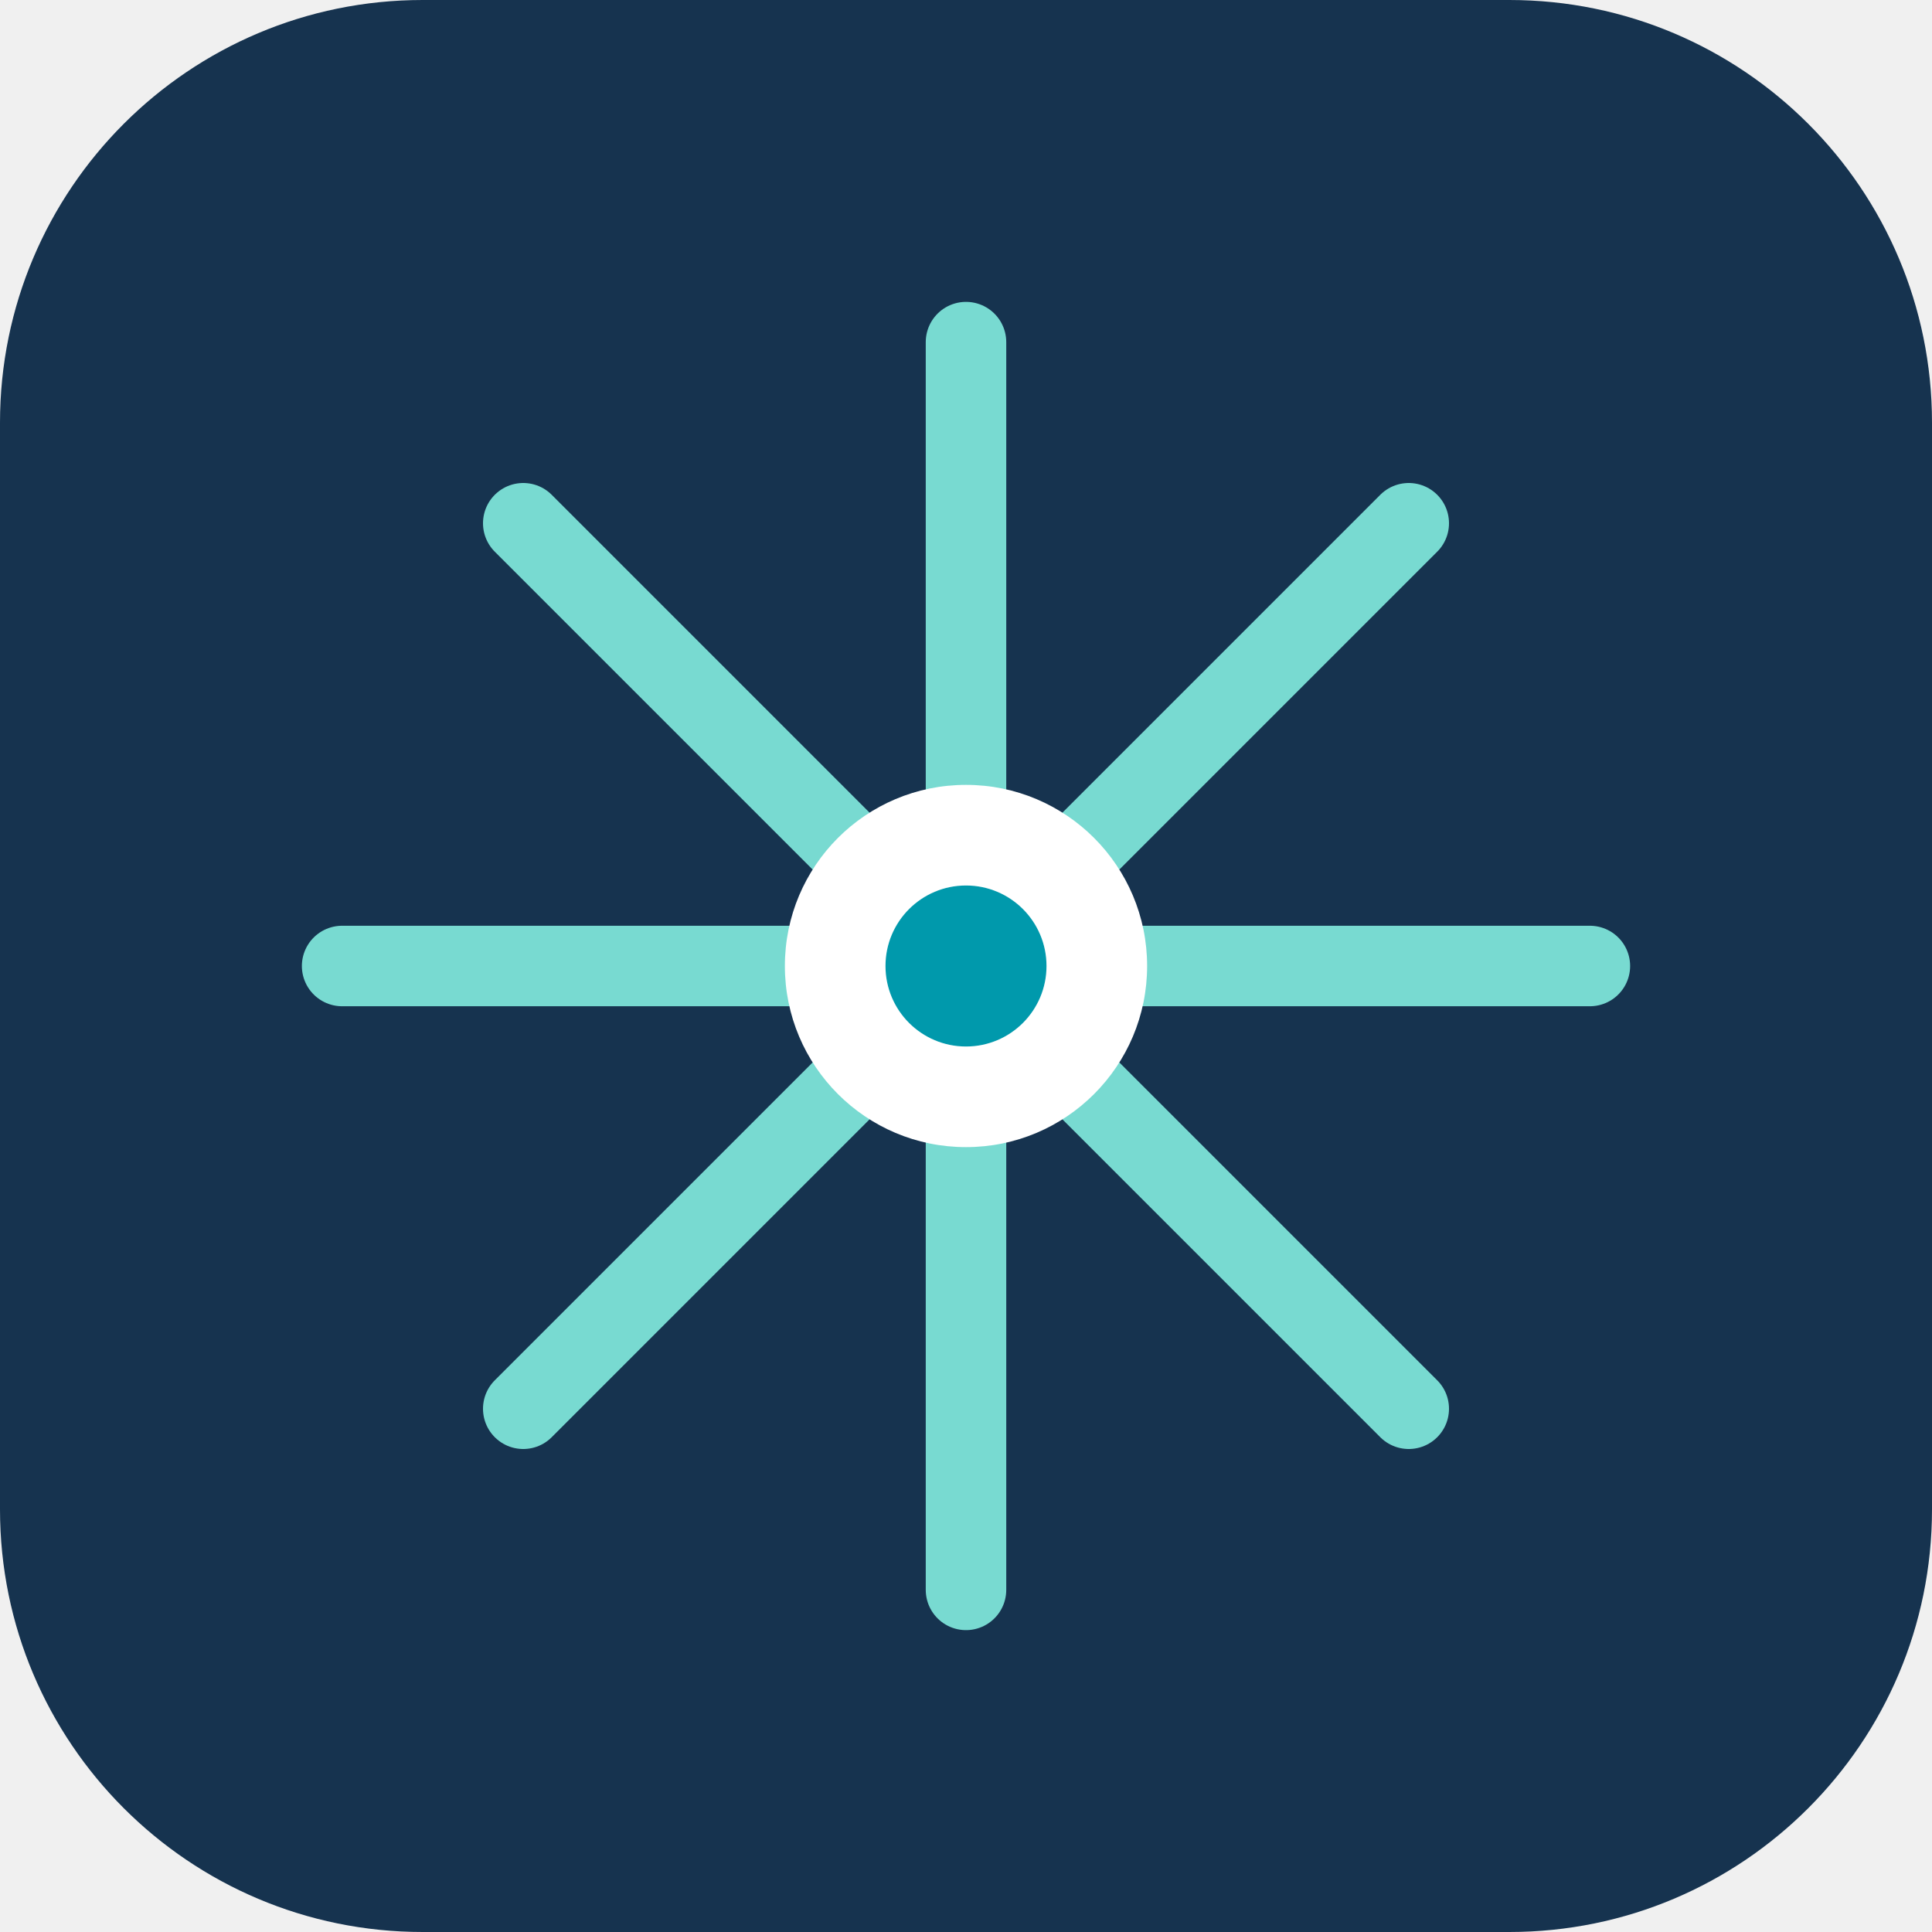
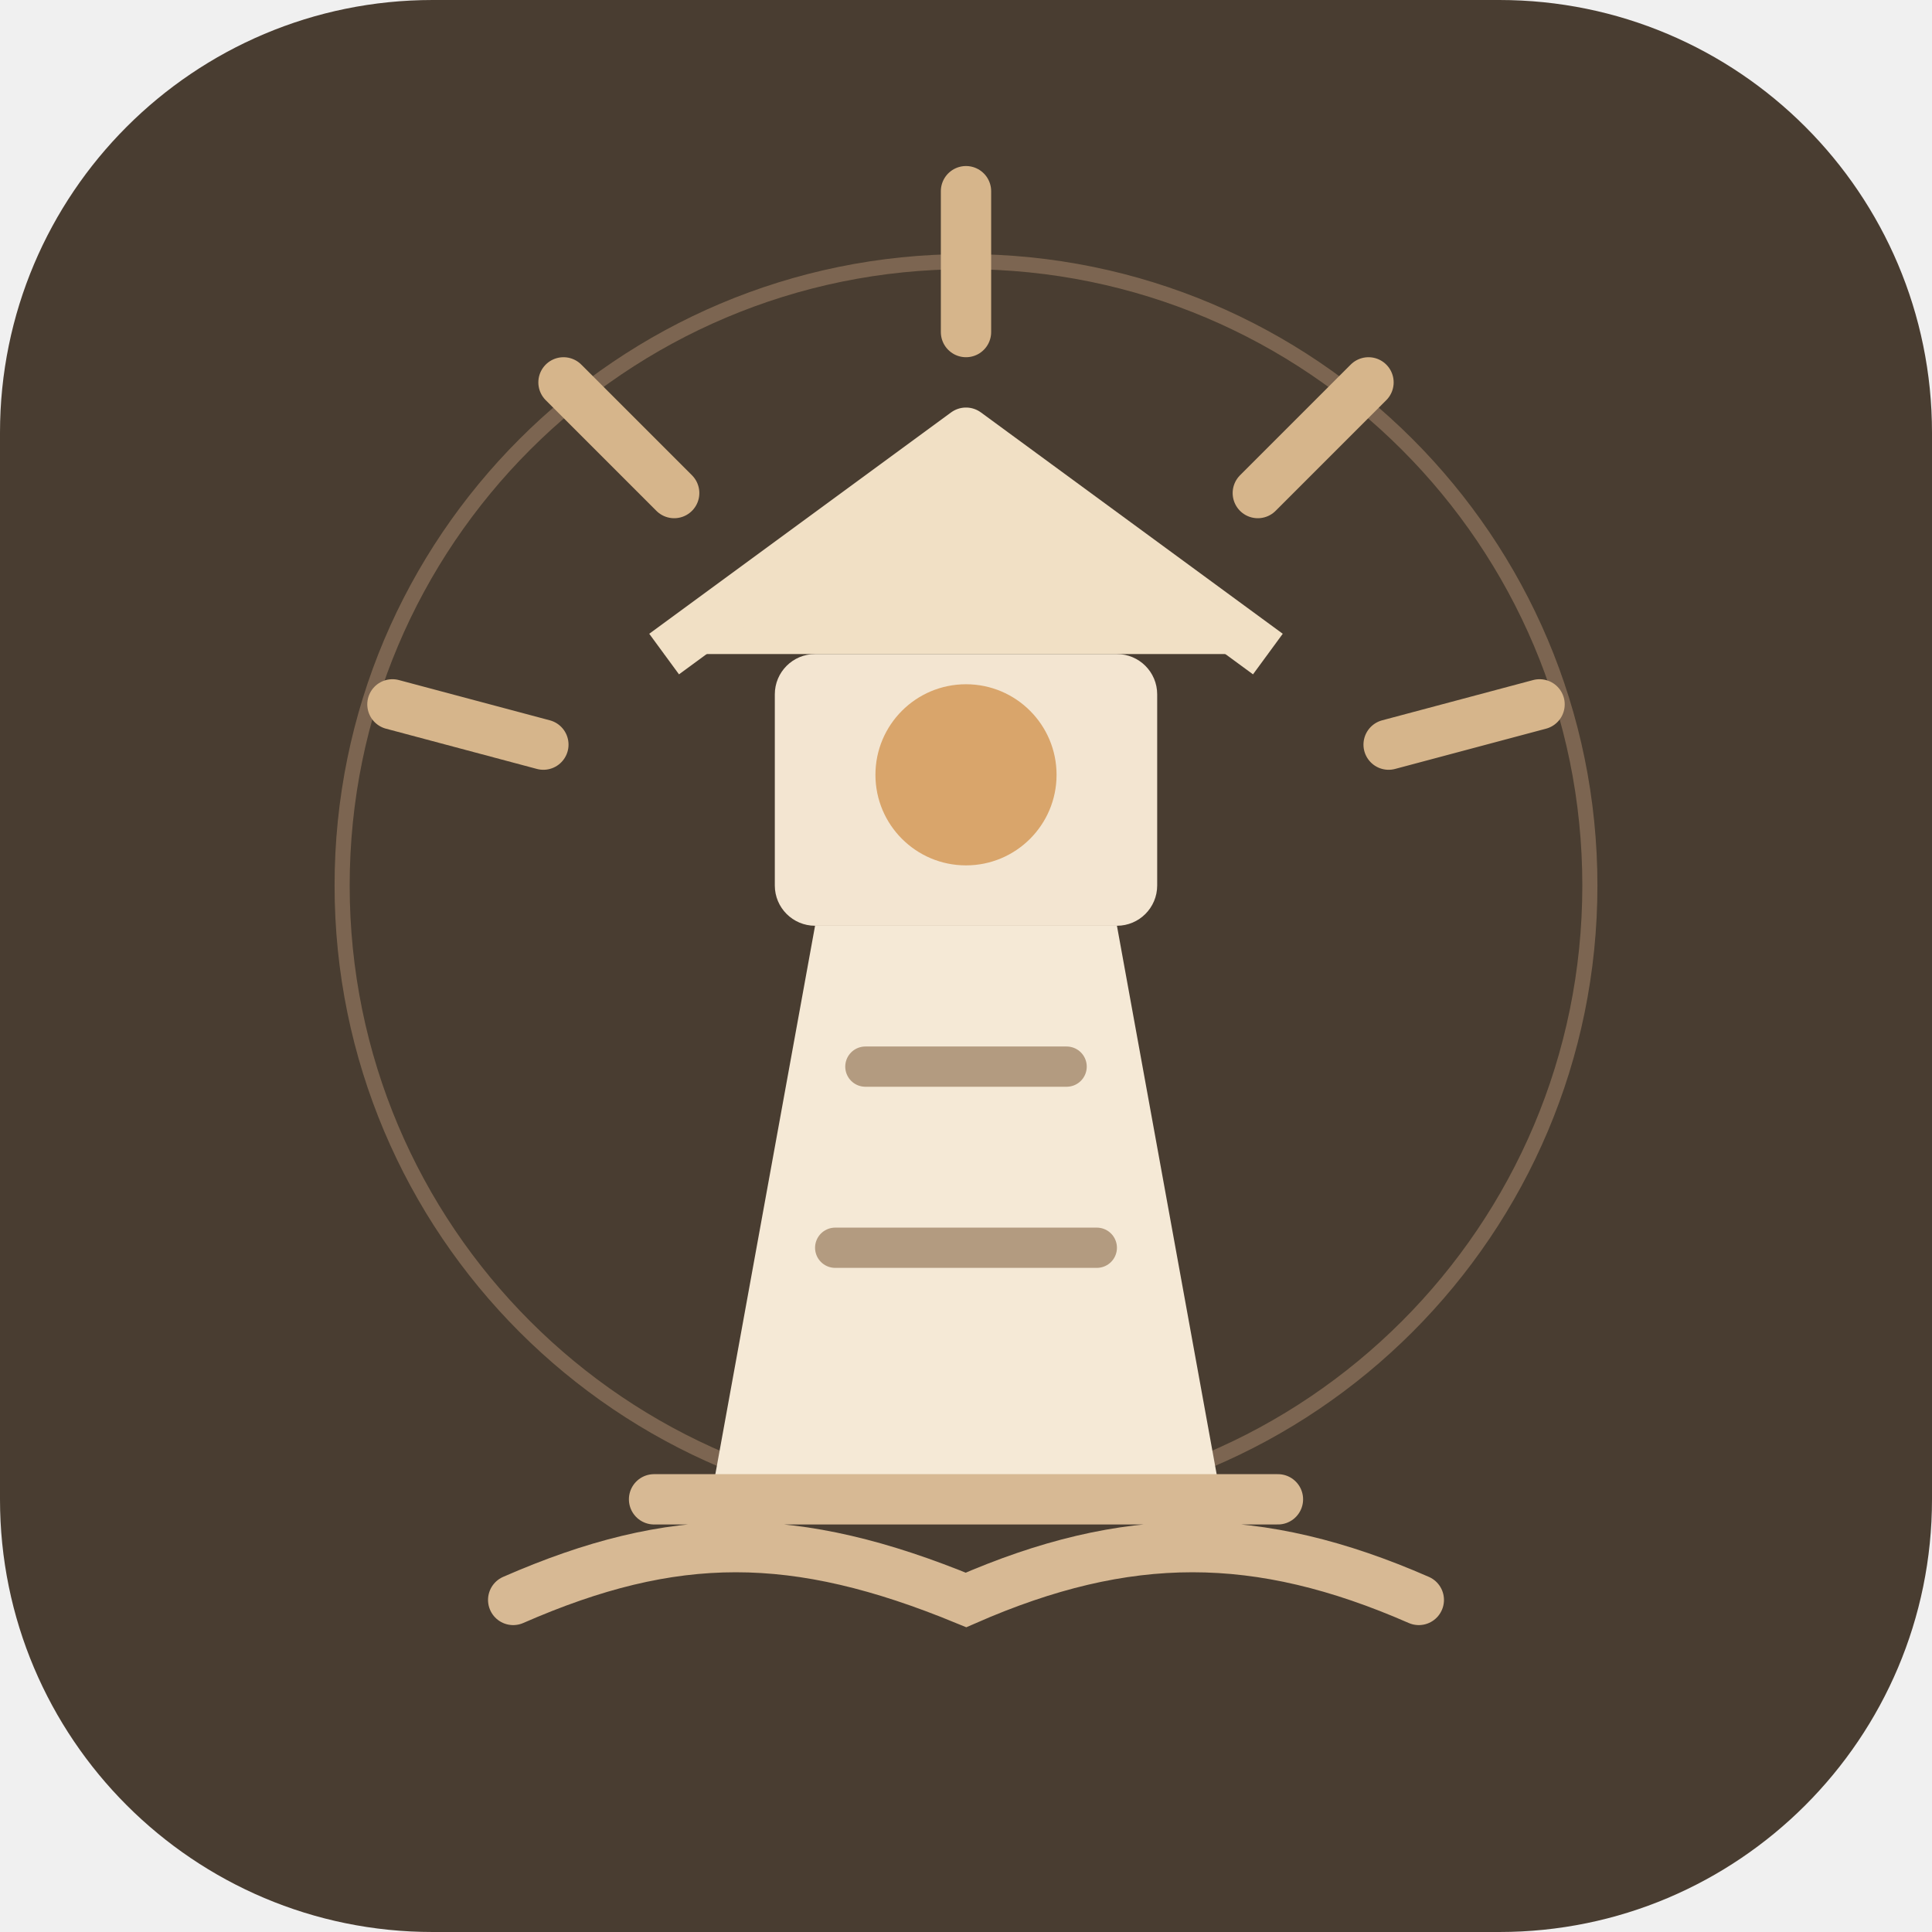
- <svg xmlns="http://www.w3.org/2000/svg" width="192" height="192" viewBox="0 0 192 192">
-   <rect width="192" height="192" rx="42" fill="#16334f" />
-   <g stroke="#78dad1" stroke-linecap="round" stroke-width="8">
-     <path d="M96 34v124M34 96h124M52 52l88 88M140 52l-88 88" />
+ <svg xmlns="http://www.w3.org/2000/svg" viewBox="0 0 192 192" role="img" aria-label="Holistic House AI Council lighthouse">
+   <rect width="192" height="192" rx="43" fill="#493d31" />
+   <circle cx="96" cy="88" r="62" fill="none" stroke="#9f8165" stroke-width="1.5" opacity=".6" />
+   <g stroke="#d6b58b" stroke-width="5" stroke-linecap="round">
+     <path d="M96 19v14M39 70l15 4M153 70l-15 4M56 38l11 11M136 38l-11 11" />
  </g>
-   <circle cx="96" cy="96" r="18" fill="#fff" />
-   <circle cx="96" cy="96" r="8" fill="#0099ac" />
+   <path d="M66 65 96 43l30 22" fill="#f1e0c5" stroke="#f1e0c5" stroke-width="5" stroke-linejoin="round" />
+   <rect x="77" y="65" width="38" height="27" rx="4" fill="#f3e5d1" />
+   <circle cx="96" cy="77" r="9" fill="#d9a56b" />
+   <path d="M81 92h30l10 55H71z" fill="#f5e9d6" />
+   <path d="M86 106h20M83 124h26" stroke="#b39b80" stroke-width="4" stroke-linecap="round" />
+   <path d="M65 149h62M51 159c16-7 28-7 45 0 16-7 29-7 45 0" fill="none" stroke="#d7b994" stroke-width="5" stroke-linecap="round" />
</svg>
